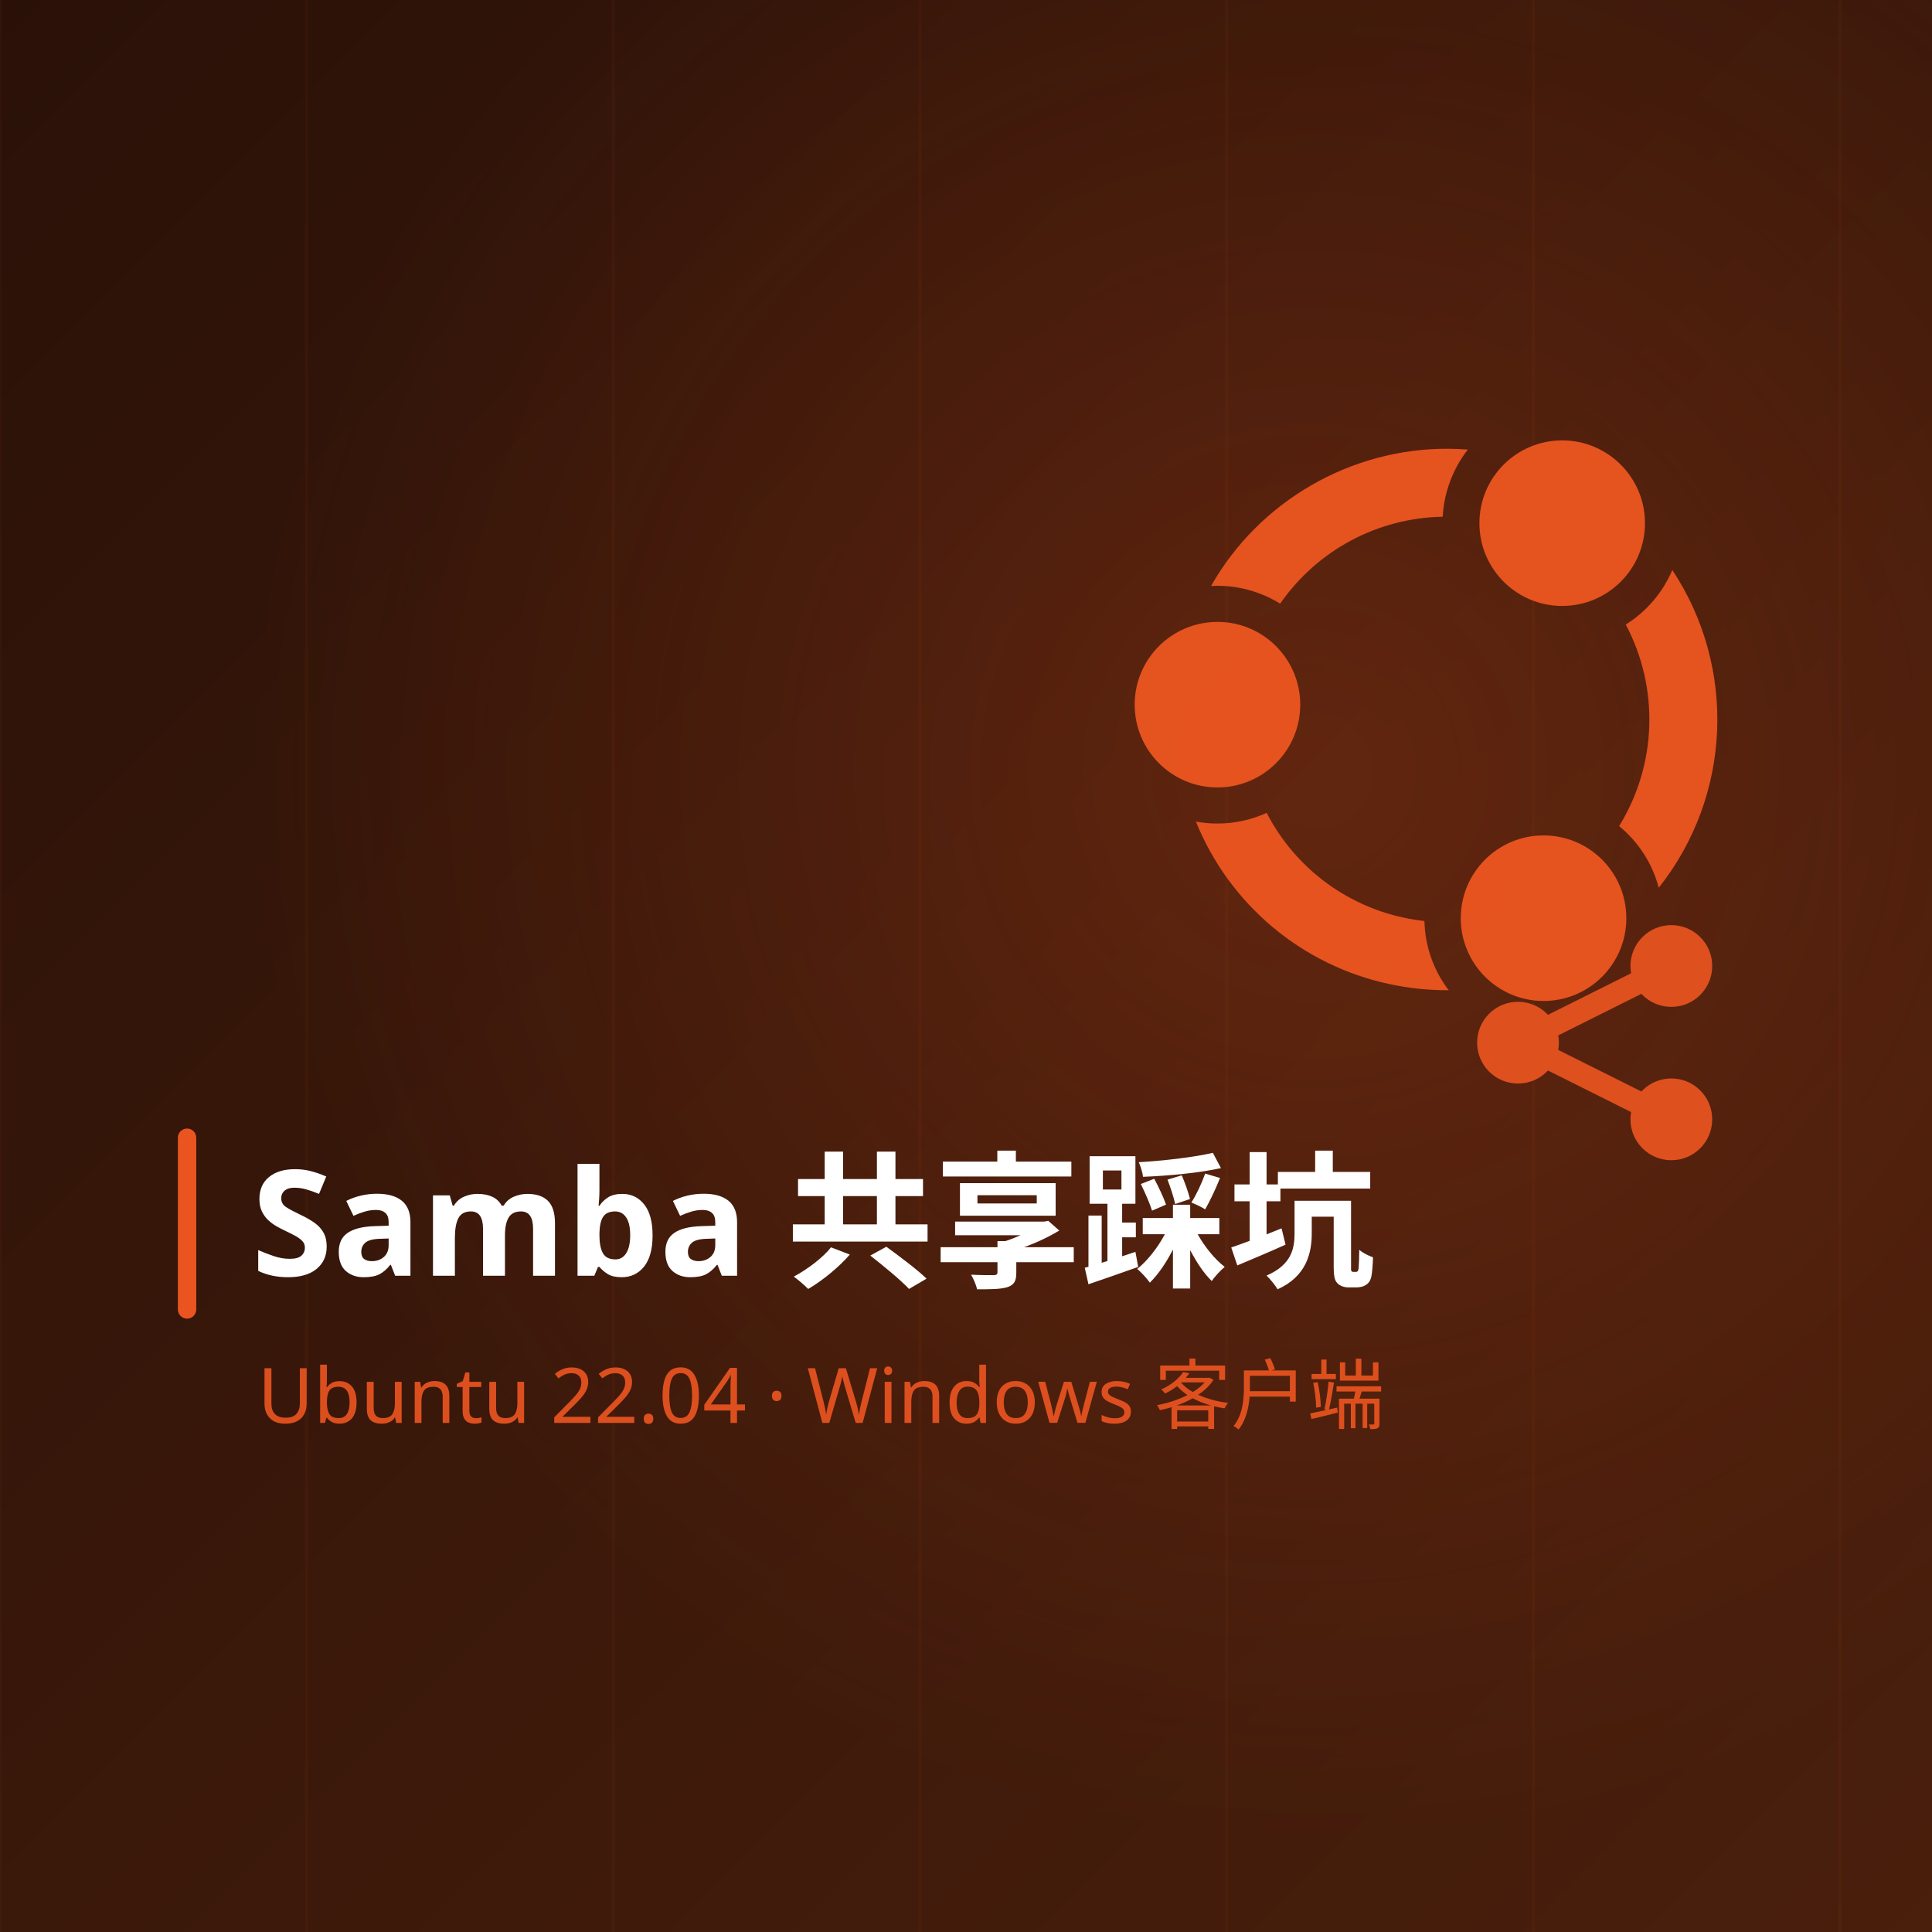
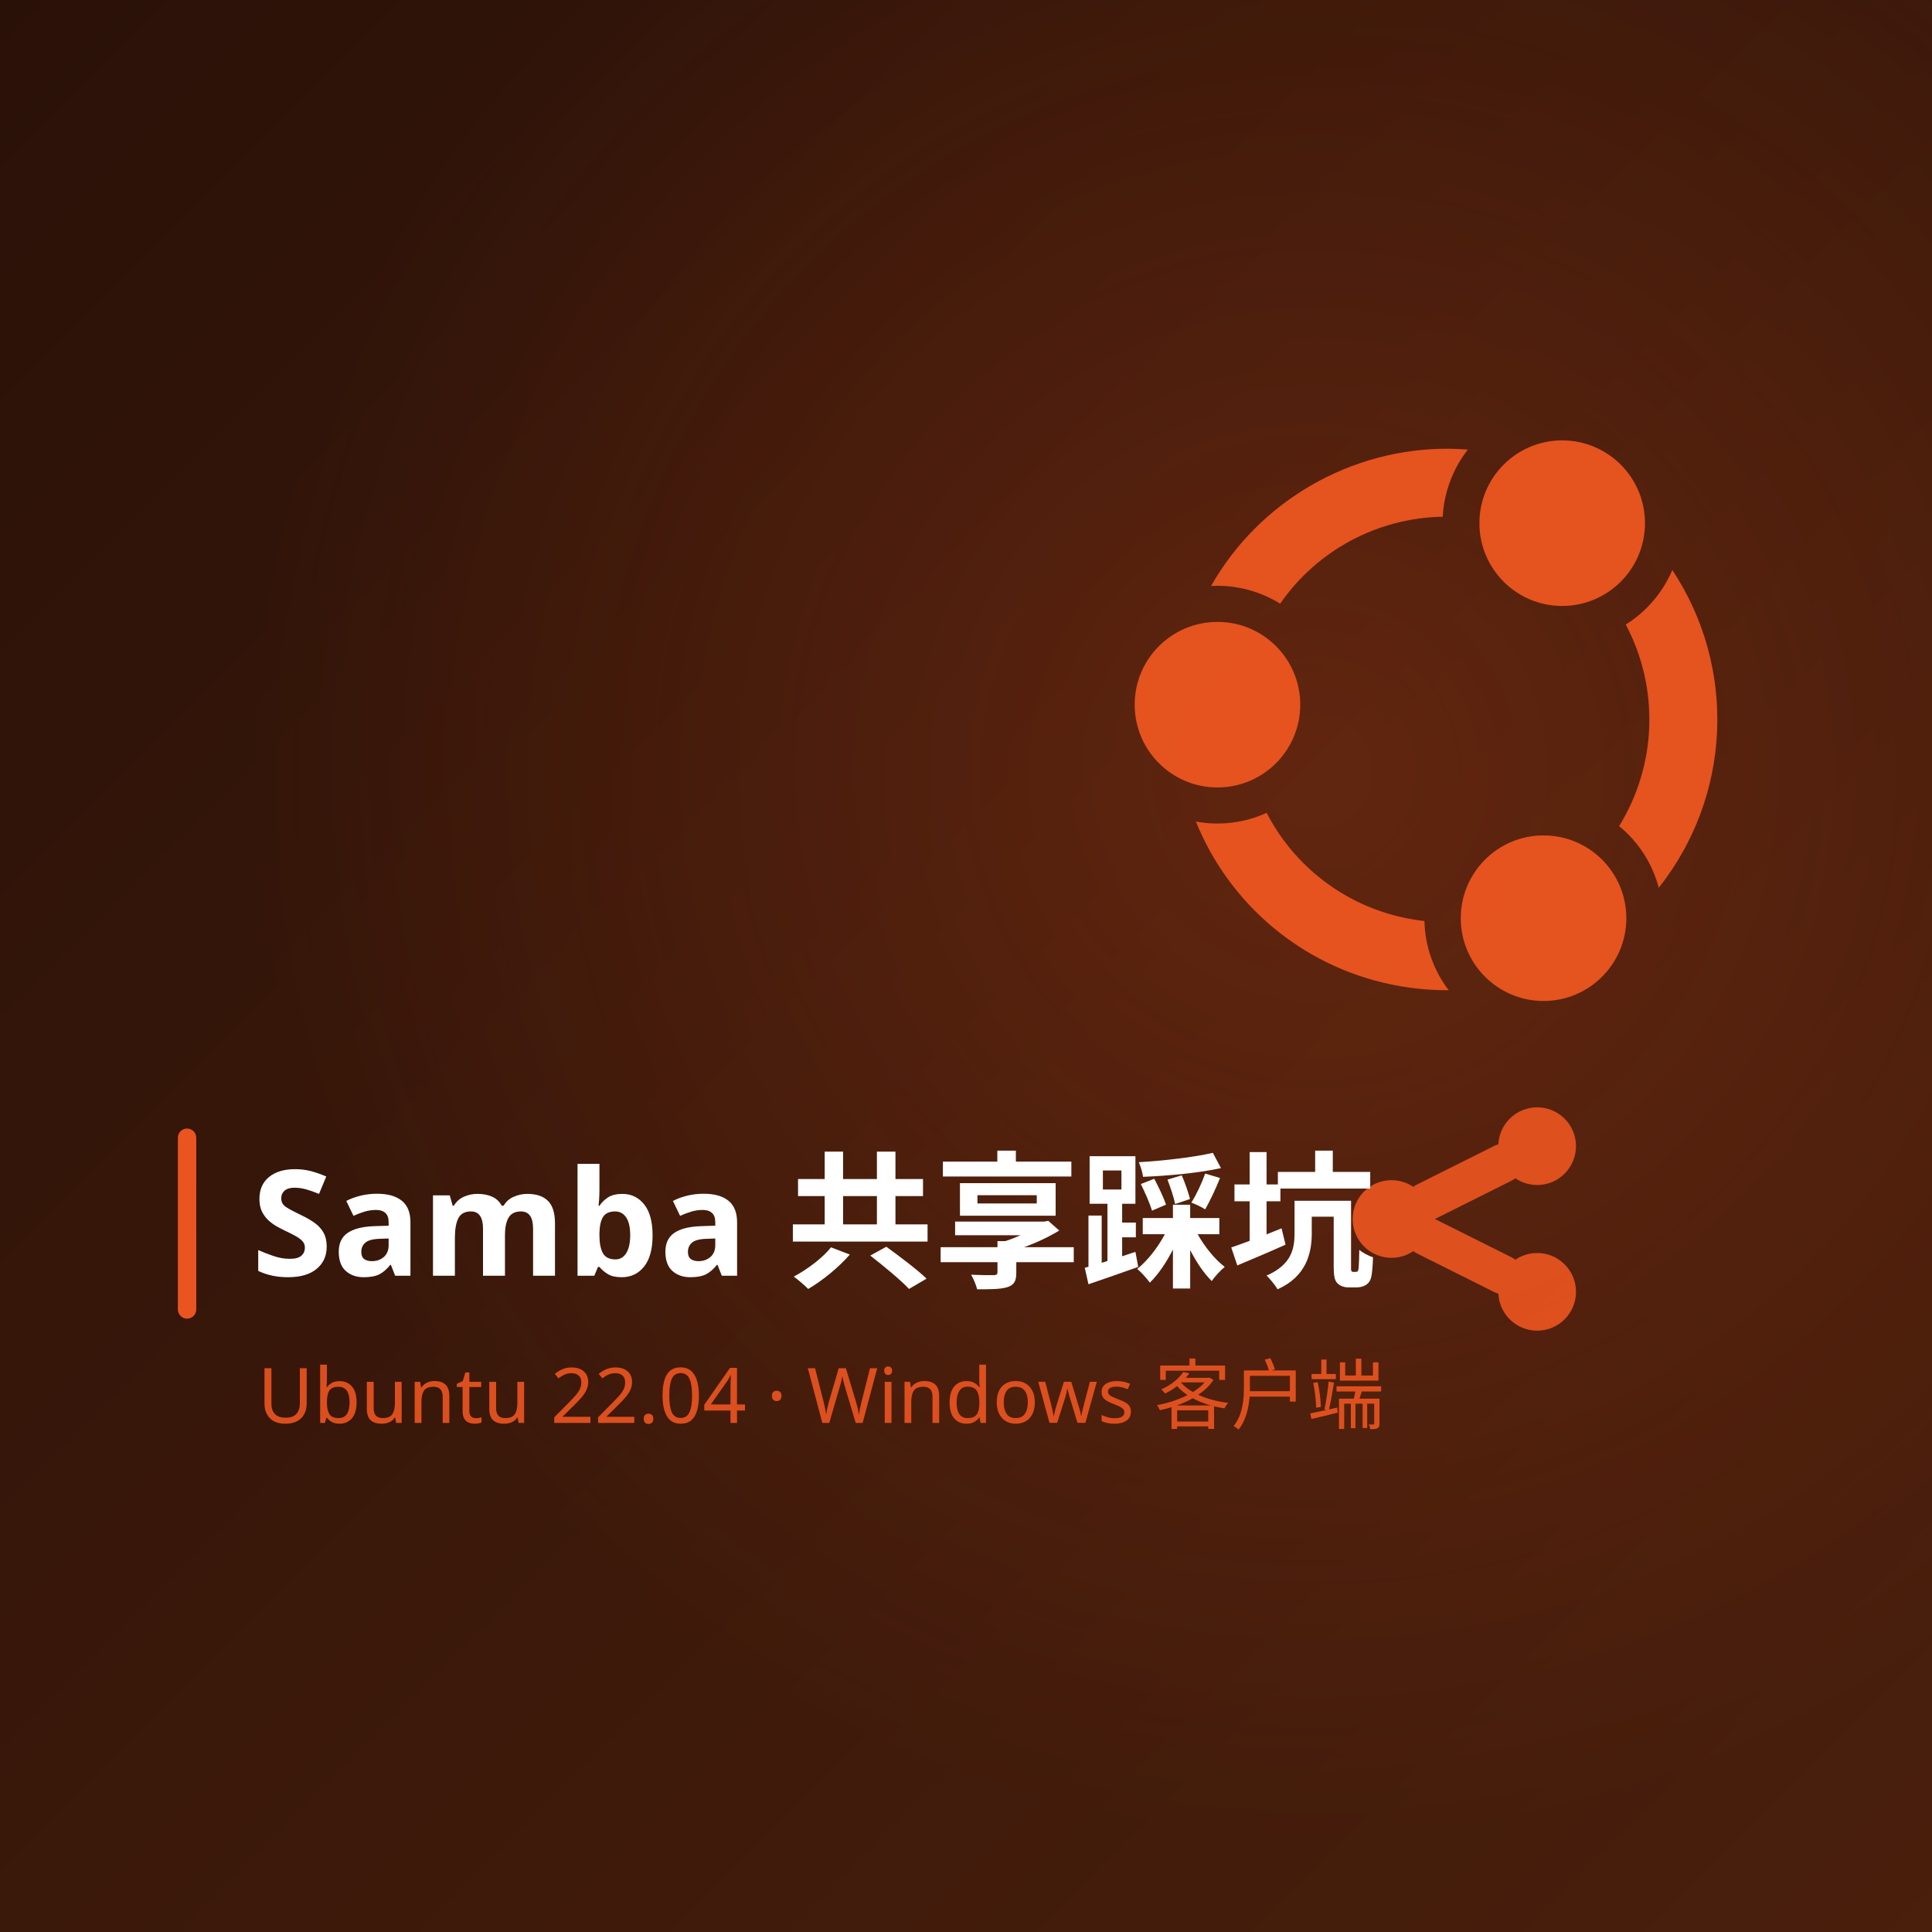
<svg xmlns="http://www.w3.org/2000/svg" width="630" height="630" viewBox="0 0 630 630" font-family="Microsoft YaHei, PingFang SC, sans-serif">
  <defs>
    <linearGradient id="bg" x1="0" y1="0" x2="1" y2="1">
      <stop offset="0%" stop-color="#2a1108" />
      <stop offset="100%" stop-color="#4a1f0c" />
    </linearGradient>
    <radialGradient id="glow" cx="68%" cy="40%" r="55%">
      <stop offset="0%" stop-color="#e95420" stop-opacity="0.22" />
      <stop offset="100%" stop-color="#e95420" stop-opacity="0" />
    </radialGradient>
  </defs>
  <rect width="630" height="630" fill="url(#bg)" />
  <rect width="630" height="630" fill="url(#glow)" />
-   <g stroke="#e95420" stroke-opacity="0.05" stroke-width="1">
-     <line x1="0" y1="0" x2="0" y2="630" />
-     <line x1="100" y1="0" x2="100" y2="630" />
-     <line x1="200" y1="0" x2="200" y2="630" />
-     <line x1="300" y1="0" x2="300" y2="630" />
-     <line x1="400" y1="0" x2="400" y2="630" />
-     <line x1="500" y1="0" x2="500" y2="630" />
-     <line x1="600" y1="0" x2="600" y2="630" />
+   <g transform="translate(370.00,140.00) scale(7.91667)" opacity="0.97">
+     <g fill="#e95420">
+       <path d="M17.61.455a3.41 3.41 0 0 0-3.41 3.41 3.41 3.41 0 0 0 3.41 3.41 3.41 3.41 0 0 0 3.41-3.41 3.41 3.41 0 0 0-3.41-3.41zM12.92.8C8.923.777 5.137 2.941 3.148 6.451a4.5 4.5 0 0 1 .26-.007 4.92 4.92 0 0 1 2.585.737A8.316 8.316 0 0 1 12.688 3.6 4.944 4.944 0 0 1 13.723.834 11.008 11.008 0 0 0 12.92.8zm9.226 4.994a4.915 4.915 0 0 1-1.918 2.246 8.36 8.36 0 0 1-.273 8.303 4.89 4.89 0 0 1 1.632 2.54 11.156 11.156 0 0 0 .559-13.089zM3.41 7.932A3.41 3.41 0 0 0 0 11.342a3.41 3.41 0 0 0 3.41 3.409 3.41 3.41 0 0 0 3.41-3.41 3.41 3.41 0 0 0-3.41-3.41zm2.027 7.866a4.908 4.908 0 0 1-2.915.358 11.1 11.1 0 0 0 7.991 6.698 11.234 11.234 0 0 0 2.422.249 4.879 4.879 0 0 1-.999-2.85 8.484 8.484 0 0 1-.836-.136 8.304 8.304 0 0 1-5.663-4.32zm11.405.928a3.41 3.41 0 0 0-3.41 3.41 3.41 3.41 0 0 0 3.41 3.41 3.41 3.41 0 0 0 3.41-3.41 3.41 3.41 0 0 0-3.41-3.41z" />
+     </g>
  </g>
-   <g transform="translate(370.00,140.00) scale(7.9167)" opacity="0.97">
-     <path fill="#e95420" d="M17.61.455a3.41 3.41 0 0 0-3.41 3.41 3.41 3.41 0 0 0 3.41 3.41 3.41 3.41 0 0 0 3.41-3.41 3.41 3.41 0 0 0-3.41-3.41zM12.92.8C8.923.777 5.137 2.941 3.148 6.451a4.5 4.5 0 0 1 .26-.007 4.92 4.92 0 0 1 2.585.737A8.316 8.316 0 0 1 12.688 3.6 4.944 4.944 0 0 1 13.723.834 11.008 11.008 0 0 0 12.92.8zm9.226 4.994a4.915 4.915 0 0 1-1.918 2.246 8.36 8.36 0 0 1-.273 8.303 4.89 4.89 0 0 1 1.632 2.54 11.156 11.156 0 0 0 .559-13.089zM3.41 7.932A3.41 3.41 0 0 0 0 11.342a3.41 3.41 0 0 0 3.41 3.409 3.41 3.41 0 0 0 3.41-3.41 3.41 3.41 0 0 0-3.41-3.41zm2.027 7.866a4.908 4.908 0 0 1-2.915.358 11.1 11.1 0 0 0 7.991 6.698 11.234 11.234 0 0 0 2.422.249 4.879 4.879 0 0 1-.999-2.85 8.484 8.484 0 0 1-.836-.136 8.304 8.304 0 0 1-5.663-4.32zm11.405.928a3.41 3.41 0 0 0-3.41 3.41 3.41 3.41 0 0 0 3.41 3.41 3.41 3.41 0 0 0 3.41-3.41 3.41 3.41 0 0 0-3.41-3.41z" />
-   </g>
-   <g transform="translate(470.00,290.00) scale(4.1667)" opacity="0.92">
+   <g transform="translate(430.00,350.00) scale(3.95833)" opacity="0.92">
    <g fill="#e95420">
      <circle cx="6" cy="12" r="3.2" />
      <circle cx="18" cy="6" r="3.2" />
      <circle cx="18" cy="18" r="3.2" />
    </g>
-     <g stroke="#e95420" stroke-width="1.8" stroke-linecap="round">
+     <g stroke="#e95420" stroke-width="3.2" stroke-linecap="round">
      <line x1="8.8" y1="10.6" x2="15.2" y2="7.4" />
      <line x1="8.8" y1="13.4" x2="15.2" y2="16.6" />
    </g>
  </g>
  <rect x="58" y="368" width="6" height="62" fill="#e95420" rx="3" />
  <text x="82" y="416" font-size="48" font-weight="bold" fill="#ffffff">Samba 共享踩坑</text>
  <text x="84" y="464" font-size="25" fill="#e95420" opacity="0.92">Ubuntu 22.04 · Windows 客户端</text>
</svg>
